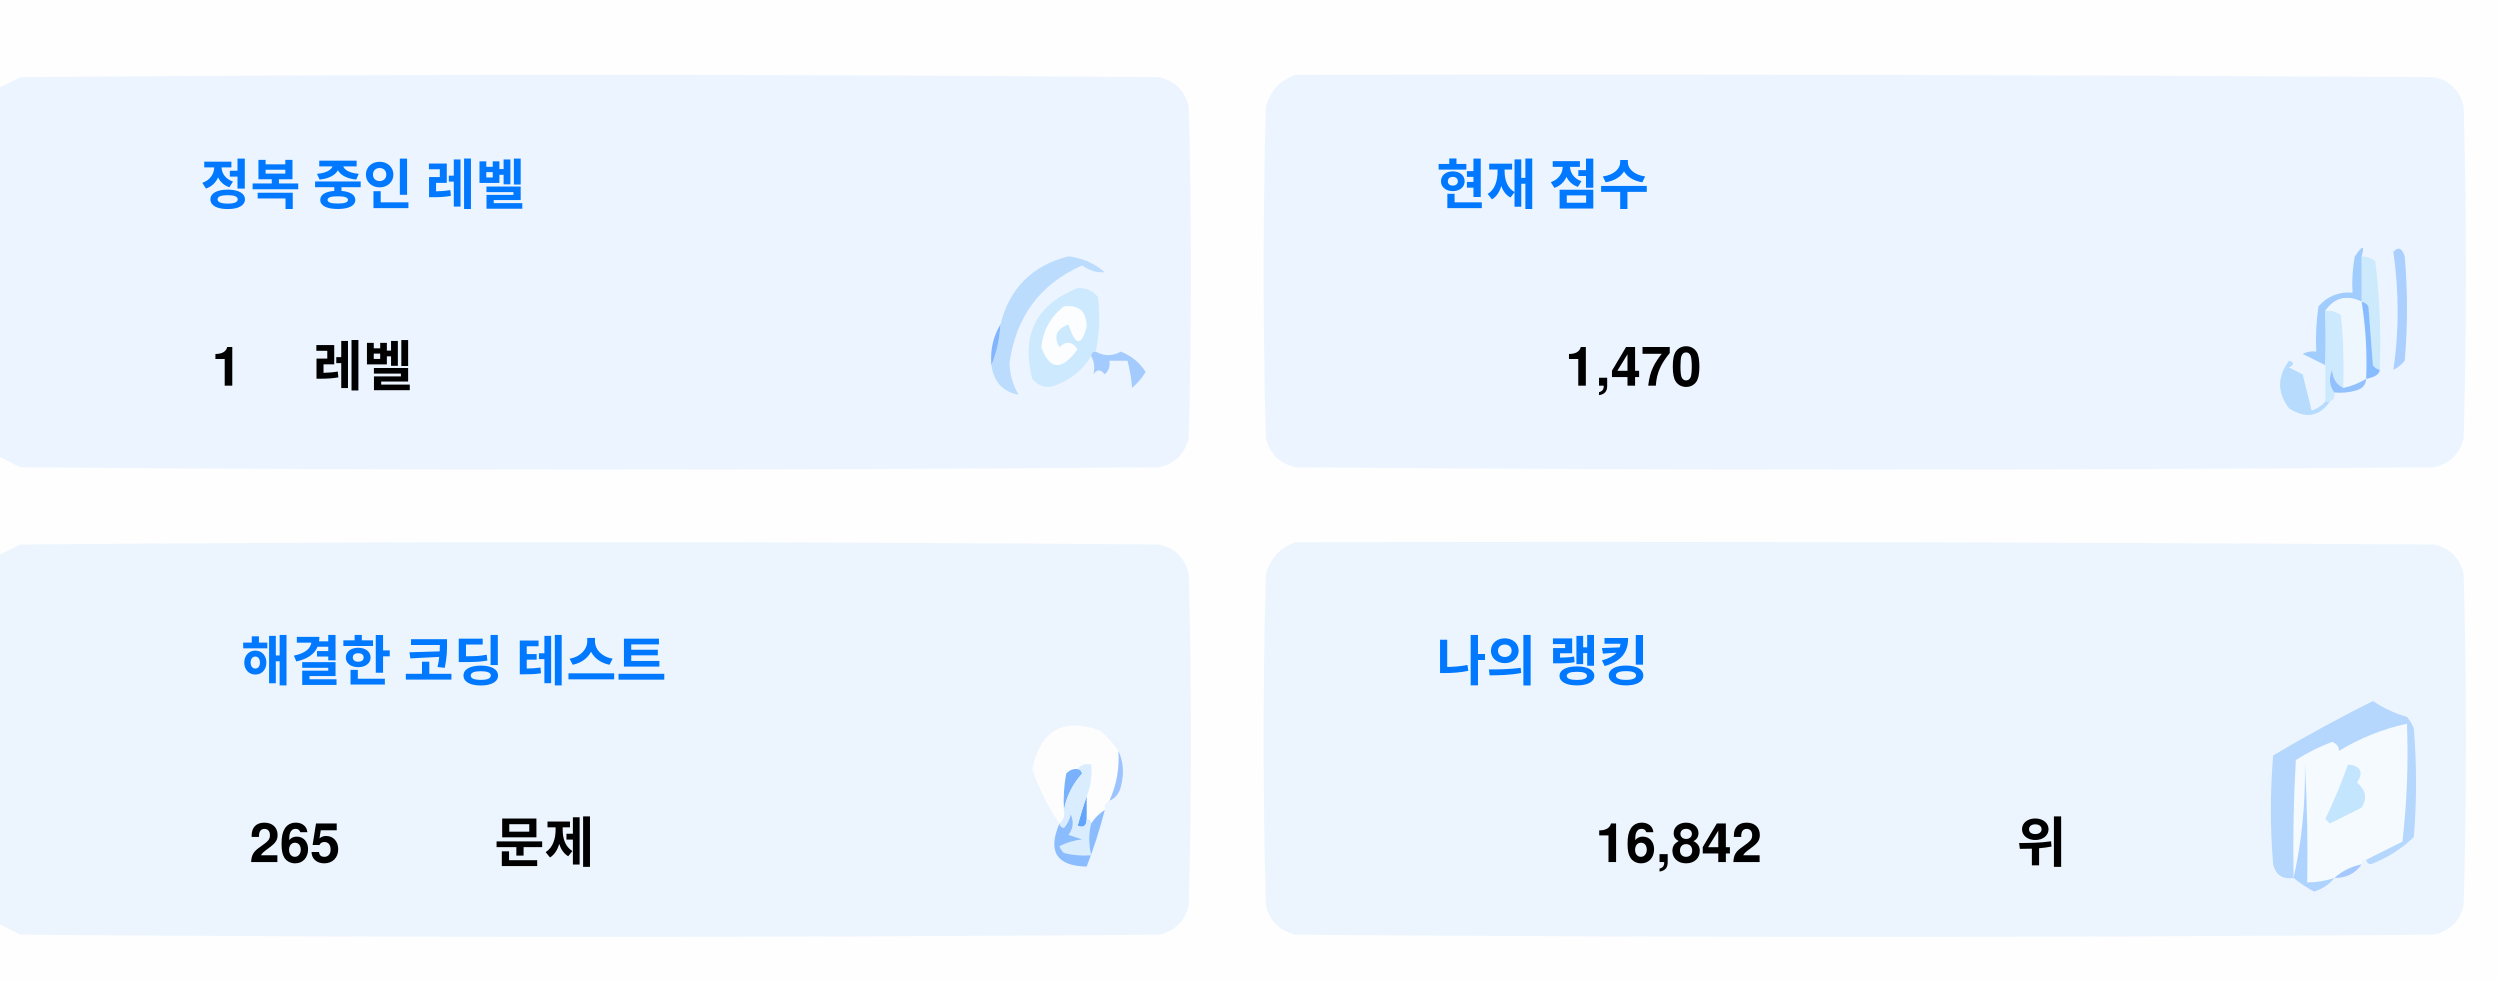
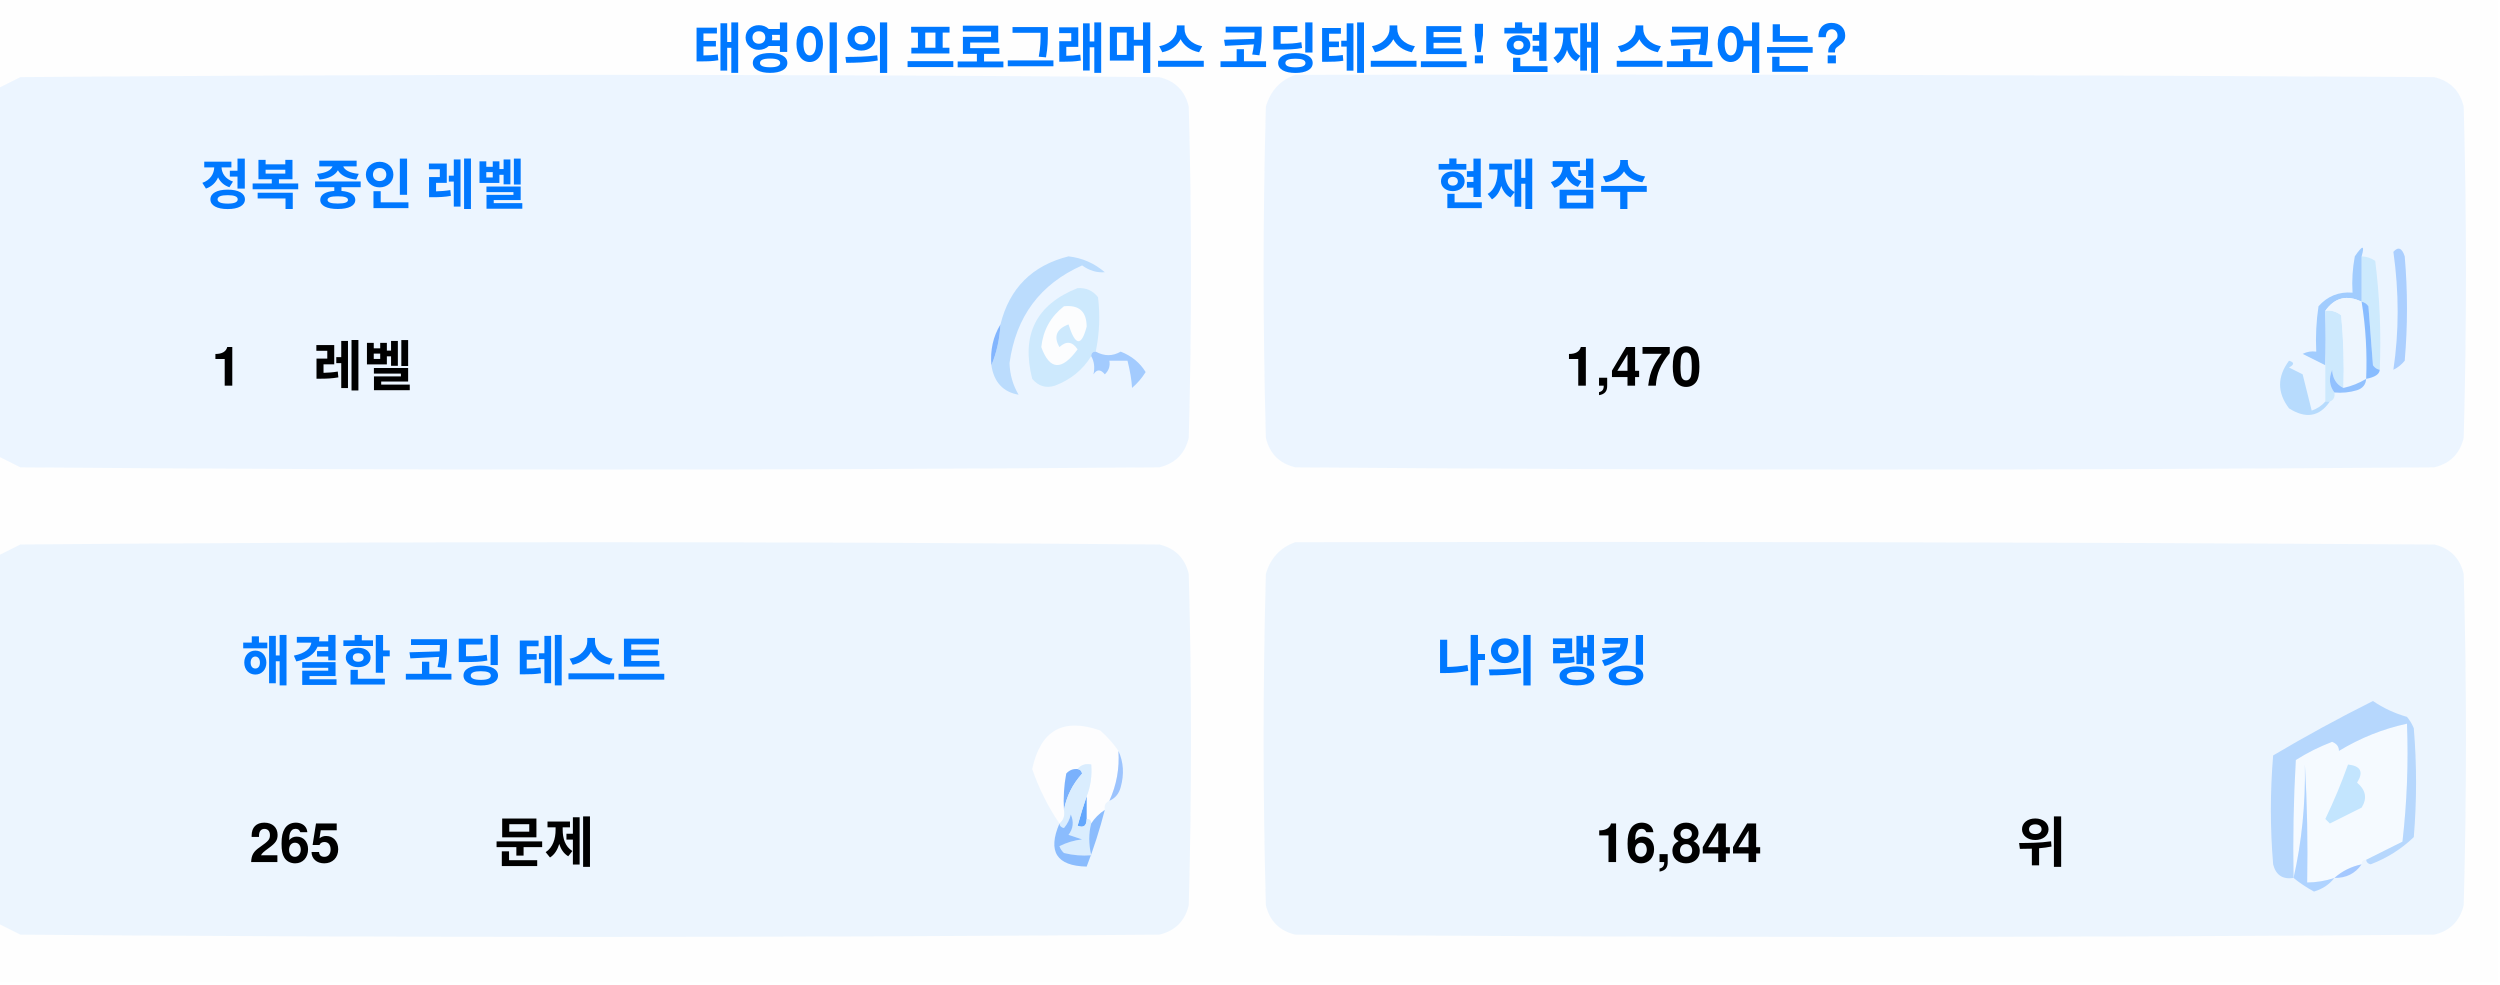
<svg xmlns="http://www.w3.org/2000/svg" version="1.1" width="551px" height="217px" style="shape-rendering:geometricPrecision; text-rendering:geometricPrecision; image-rendering:optimizeQuality; fill-rule:evenodd; clip-rule:evenodd">
  <style>
+             .prog {
+                 color: #ff78ff;
+                 font-size: 1.0rem;
+                 font-weight: bold;
+                 line-height: 1.0rem;
+                 font-family: -apple-system,BlinkMacSystemFont,Segoe UI,Helvetica,Arial,sans-serif,Apple Color Emoji,Segoe UI Emoji;
+             }
+ 
            .title {
                color: #0078ff;
                font-size: 1rem;
                line-height: 1.5rem;
                font-weight: bold;
                font-family: -apple-system,BlinkMacSystemFont,Segoe UI,Helvetica,Arial,sans-serif,Apple Color Emoji,Segoe UI Emoji;
            }
        
            .desc {
                color: #0078ff;
                font-size: 2.5rem;
                font-weight: bold;
                line-height: 1.5rem;
                font-family: -apple-system,BlinkMacSystemFont,Segoe UI,Helvetica,Arial,sans-serif,Apple Color Emoji,Segoe UI Emoji;
            }
        
            .desc-2 {
                color: #0078ff;
                font-size: 1rem;
                font-weight: bold;
                line-height: 1.5rem;
                font-family: -apple-system,BlinkMacSystemFont,Segoe UI,Helvetica,Arial,sans-serif,Apple Color Emoji,Segoe UI Emoji;
            }
        
            .text, .desc {
                animation: twinkling 4s ease-in-out infinite;
            }
        
            @keyframes twinkling {
                40% { opacity: 1; }
                50% { opacity: 0.5; }
                60% { opacity: 1; }
                70% { opacity: 0.5; }
                80% { opacity: 1; }
            };

            .programmers {
                color: #0078ff;
                font-size: 3rem;
                font-weight: bold;
                line-height: 1.5rem;
                font-family: -apple-system,BlinkMacSystemFont,Segoe UI,Helvetica,Arial,sans-serif,Apple Color Emoji,Segoe UI Emoji;
            }
        </style>
-   <text text-anchor="middle" class="programmers" style="fill:#0078ff;" stroke="#none" stroke-width="1">프로그래머스</text>
  <g>
    <path style="opacity:1" fill="#fefefe" d="M -0.5,-0.5 C 183.167,-0.5 366.833,-0.5 550.5,-0.5C 550.5,71.833 550.5,144.167 550.5,216.5C 366.833,216.5 183.167,216.5 -0.5,216.5C -0.5,212.167 -0.5,207.833 -0.5,203.5C 1.14,204.32 2.807,205.153 4.5,206C 88.167,206.667 171.833,206.667 255.5,206C 259,205.167 261.167,203 262,199.5C 262.667,175.167 262.667,150.833 262,126.5C 261.167,123 259,120.833 255.5,120C 171.833,119.333 88.167,119.333 4.5,120C 2.807,120.847 1.14,121.68 -0.5,122.5C -0.5,115.167 -0.5,107.833 -0.5,100.5C 1.14,101.32 2.807,102.153 4.5,103C 88.167,103.667 171.833,103.667 255.5,103C 259,102.167 261.167,100 262,96.5C 262.667,72.167 262.667,47.833 262,23.5C 261.167,20 259,17.833 255.5,17C 171.833,16.333 88.167,16.333 4.5,17C 2.807,17.847 1.14,18.68 -0.5,19.5C -0.5,12.833 -0.5,6.167 -0.5,-0.5 Z" />
  </g>
  <g>
    <path style="opacity:1" fill="#ecf5ff" d="M -0.5,100.5 C -0.5,73.5 -0.5,46.5 -0.5,19.5C 1.14,18.68 2.807,17.847 4.5,17C 88.167,16.333 171.833,16.333 255.5,17C 259,17.833 261.167,20 262,23.5C 262.667,47.833 262.667,72.167 262,96.5C 261.167,100 259,102.167 255.5,103C 171.833,103.667 88.167,103.667 4.5,103C 2.807,102.153 1.14,101.32 -0.5,100.5 Z" />
  </g>
  <g>
    <path style="opacity:1" fill="#ecf5ff" d="M 285.5,16.5 C 369.167,16.333 452.834,16.5 536.5,17C 540,17.833 542.167,20 543,23.5C 543.667,47.833 543.667,72.167 543,96.5C 542.167,100 540,102.167 536.5,103C 452.833,103.667 369.167,103.667 285.5,103C 282,102.167 279.833,100 279,96.5C 278.333,72.167 278.333,47.833 279,23.5C 280.018,19.985 282.185,17.652 285.5,16.5 Z" />
  </g>
  <g>
    <path style="opacity:1" fill="#cdeafd" d="M 520.5,56.5 C 521.583,56.539 522.583,56.873 523.5,57.5C 524.498,65.472 524.831,73.472 524.5,81.5C 523.883,81.389 523.383,81.056 523,80.5C 522.667,76.167 522.333,71.833 522,67.5C 521.617,66.944 521.117,66.611 520.5,66.5C 520.5,63.167 520.5,59.833 520.5,56.5 Z" />
  </g>
  <g>
    <path style="opacity:1" fill="#abcfff" d="M 527.5,55.5 C 528.566,54.308 529.399,54.641 530,56.5C 530.667,64.167 530.667,71.833 530,79.5C 529.311,80.357 528.478,81.023 527.5,81.5C 528.758,73.08 528.758,64.414 527.5,55.5 Z" />
  </g>
  <g>
    <path style="opacity:1" fill="#bbdcfd" d="M 218.5,80.5 C 219.657,77.727 220.324,74.727 220.5,71.5C 222.49,63.51 227.49,58.51 235.5,56.5C 238.528,56.847 241.194,58.014 243.5,60C 241.744,60.141 240.078,59.641 238.5,58.5C 229.247,62.607 223.914,69.773 222.5,80C 222.565,82.526 223.232,84.859 224.5,87C 221.07,86.397 219.07,84.231 218.5,80.5 Z" />
  </g>
  <g>
    <path style="opacity:1" fill="#cde9fd" d="M 241.5,77.5 C 240.833,77.5 240.5,77.833 240.5,78.5C 238.628,81.529 235.961,83.695 232.5,85C 230.536,85.624 228.869,85.124 227.5,83.5C 225.021,73.791 228.354,67.124 237.5,63.5C 239.374,63.39 240.874,64.056 242,65.5C 242.497,69.524 242.331,73.524 241.5,77.5 Z" />
  </g>
  <g>
    <path style="opacity:1" fill="#fcfdfe" d="M 234.5,67.5 C 237.826,67.162 239.493,68.662 239.5,72C 238.334,76.434 237,76.267 235.5,71.5C 232.832,72.515 232.166,74.182 233.5,76.5C 235.017,75.089 236.351,75.256 237.5,77C 234.006,81.771 231.34,81.605 229.5,76.5C 229.904,72.771 231.571,69.771 234.5,67.5 Z" />
  </g>
  <g>
    <path style="opacity:1" fill="#a1ccfe" d="M 520.5,56.5 C 520.5,59.833 520.5,63.167 520.5,66.5C 517.238,64.922 514.572,65.589 512.5,68.5C 512.617,72.81 512.617,76.81 512.5,80.5C 510.86,79.68 509.193,78.847 507.5,78C 508.448,77.517 509.448,77.35 510.5,77.5C 510.335,74.15 510.502,70.817 511,67.5C 512.995,65.253 515.495,64.253 518.5,64.5C 518.336,61.813 518.503,59.146 519,56.5C 520.731,53.969 521.231,53.969 520.5,56.5 Z" />
  </g>
  <g>
    <path style="opacity:1" fill="#cde9fd" d="M 512.5,68.5 C 513.822,68.33 514.989,68.663 516,69.5C 516.499,74.823 516.666,80.156 516.5,85.5C 514.955,84.77 514.122,83.437 514,81.5C 513.22,83.387 513.387,85.054 514.5,86.5C 514.672,87.492 514.338,88.158 513.5,88.5C 513.167,88.5 512.833,88.5 512.5,88.5C 512.5,85.833 512.5,83.167 512.5,80.5C 512.617,76.81 512.617,72.81 512.5,68.5 Z" />
  </g>
  <g>
    <path style="opacity:1" fill="#eef6fe" d="M 520.5,66.5 C 521.407,72.106 521.74,77.773 521.5,83.5C 519.95,84.441 518.284,85.108 516.5,85.5C 516.666,80.156 516.499,74.823 516,69.5C 514.989,68.663 513.822,68.33 512.5,68.5C 514.572,65.589 517.238,64.922 520.5,66.5 Z" />
  </g>
  <g>
    <path style="opacity:1" fill="#88bcff" d="M 520.5,66.5 C 521.117,66.611 521.617,66.944 522,67.5C 522.333,71.833 522.667,76.167 523,80.5C 523.383,81.056 523.883,81.389 524.5,81.5C 524.445,82.469 523.445,83.136 521.5,83.5C 521.74,77.773 521.407,72.106 520.5,66.5 Z" />
  </g>
  <g>
    <path style="opacity:1" fill="#82b5fe" d="M 220.5,71.5 C 220.324,74.727 219.657,77.727 218.5,80.5C 218.215,77.171 218.882,74.171 220.5,71.5 Z" />
  </g>
  <g>
    <path style="opacity:1" fill="#a3cbfe" d="M 240.5,78.5 C 240.5,77.833 240.833,77.5 241.5,77.5C 243.391,78.536 245.224,78.536 247,77.5C 249.391,78.429 251.225,79.929 252.5,82C 251.681,83.319 250.681,84.486 249.5,85.5C 249.409,83.777 249.075,81.777 248.5,79.5C 247.167,79.5 245.833,79.5 244.5,79.5C 244.719,80.675 244.386,81.675 243.5,82.5C 242.575,81.359 241.741,81.359 241,82.5C 241.331,80.981 241.164,79.648 240.5,78.5 Z" />
  </g>
  <g>
    <path style="opacity:1" fill="#b7dbfd" d="M 512.5,88.5 C 512.833,88.5 513.167,88.5 513.5,88.5C 511.199,91.857 508.199,92.357 504.5,90C 501.872,86.535 501.872,83.035 504.5,79.5C 505.696,79.846 505.696,80.346 504.5,81C 505.5,81.5 506.5,82 507.5,82.5C 508.167,85.167 508.833,87.833 509.5,90.5C 510.739,90.058 511.739,89.391 512.5,88.5 Z" />
  </g>
  <g>
    <path style="opacity:1" fill="#92c1fe" d="M 516.5,85.5 C 518.284,85.108 519.95,84.441 521.5,83.5C 521.423,84.75 520.756,85.583 519.5,86C 517.866,86.493 516.199,86.66 514.5,86.5C 513.387,85.054 513.22,83.387 514,81.5C 514.122,83.437 514.955,84.77 516.5,85.5 Z" />
  </g>
  <g>
    <path style="opacity:1" fill="#ecf5fe" d="M -0.5,203.5 C -0.5,176.5 -0.5,149.5 -0.5,122.5C 1.14,121.68 2.807,120.847 4.5,120C 88.167,119.333 171.833,119.333 255.5,120C 259,120.833 261.167,123 262,126.5C 262.667,150.833 262.667,175.167 262,199.5C 261.167,203 259,205.167 255.5,206C 171.833,206.667 88.167,206.667 4.5,206C 2.807,205.153 1.14,204.32 -0.5,203.5 Z" />
  </g>
  <g>
    <path style="opacity:1" fill="#ecf5fe" d="M 285.5,119.5 C 369.167,119.333 452.834,119.5 536.5,120C 540,120.833 542.167,123 543,126.5C 543.667,150.833 543.667,175.167 543,199.5C 542.167,203 540,205.167 536.5,206C 452.833,206.667 369.167,206.667 285.5,206C 282,205.167 279.833,203 279,199.5C 278.333,175.167 278.333,150.833 279,126.5C 280.018,122.985 282.185,120.652 285.5,119.5 Z" />
  </g>
  <g>
    <path style="opacity:1" fill="#fdfdfe" d="M 246.5,165.5 C 246.758,169.367 246.092,173.034 244.5,176.5C 243.662,176.842 243.328,177.508 243.5,178.5C 242.272,179.306 241.272,180.306 240.5,181.5C 240.5,180.833 240.167,180.5 239.5,180.5C 239.5,178.833 239.5,177.167 239.5,175.5C 240.369,173.283 240.702,170.95 240.5,168.5C 239.209,168.263 238.209,168.596 237.5,169.5C 236.504,169.414 235.671,169.748 235,170.5C 234.503,173.146 234.336,175.813 234.5,178.5C 234.737,179.791 234.404,180.791 233.5,181.5C 230.986,177.806 228.986,173.806 227.5,169.5C 229.309,160.957 234.309,158.124 242.5,161C 244.07,162.397 245.404,163.897 246.5,165.5 Z" />
  </g>
  <g>
    <path style="opacity:1" fill="#f5faff" d="M 521.5,189.5 C 520.833,189.5 520.5,189.833 520.5,190.5C 518.181,190.992 516.181,191.992 514.5,193.5C 512.565,194.15 510.565,194.483 508.5,194.5C 508.666,185.827 508.5,177.16 508,168.5C 508.141,177.227 507.308,185.56 505.5,193.5C 505.334,184.827 505.5,176.16 506,167.5C 508.527,165.903 511.194,164.57 514,163.5C 515.011,163.892 515.511,164.559 515.5,165.5C 520.21,162.641 525.21,160.641 530.5,159.5C 530.831,168.192 530.498,176.859 529.5,185.5C 526.807,186.847 524.14,188.18 521.5,189.5 Z" />
  </g>
  <g>
    <path style="opacity:1" fill="#b6d7fd" d="M 521.5,189.5 C 524.14,188.18 526.807,186.847 529.5,185.5C 530.498,176.859 530.831,168.192 530.5,159.5C 525.21,160.641 520.21,162.641 515.5,165.5C 515.511,164.559 515.011,163.892 514,163.5C 511.194,164.57 508.527,165.903 506,167.5C 505.5,176.16 505.334,184.827 505.5,193.5C 503.089,193.863 501.589,192.863 501,190.5C 500.333,182.5 500.333,174.5 501,166.5C 508.173,162.246 515.507,158.246 523,154.5C 525.304,156.068 527.804,157.235 530.5,158C 531.126,158.75 531.626,159.584 532,160.5C 532.667,168.5 532.667,176.5 532,184.5C 529.292,187.111 526.125,189.111 522.5,190.5C 521.893,190.376 521.56,190.043 521.5,189.5 Z" />
  </g>
  <g>
    <path style="opacity:1" fill="#c3e5fe" d="M 517.5,168.5 C 520.317,168.801 520.984,170.134 519.5,172.5C 521.439,174.122 521.772,175.956 520.5,178C 518.167,179.167 515.833,180.333 513.5,181.5C 513.167,181.167 512.833,180.833 512.5,180.5C 514.414,176.515 516.081,172.515 517.5,168.5 Z" />
  </g>
  <g>
    <path style="opacity:1" fill="#7ab1fc" d="M 237.5,169.5 C 238.043,169.56 238.376,169.893 238.5,170.5C 236.395,172.836 235.062,175.503 234.5,178.5C 234.336,175.813 234.503,173.146 235,170.5C 235.671,169.748 236.504,169.414 237.5,169.5 Z" />
  </g>
  <g>
    <path style="opacity:1" fill="#afd3ff" d="M 514.5,193.5 C 513.378,194.947 511.878,195.947 510,196.5C 508.348,195.601 506.848,194.601 505.5,193.5C 507.308,185.56 508.141,177.227 508,168.5C 508.5,177.16 508.666,185.827 508.5,194.5C 510.565,194.483 512.565,194.15 514.5,193.5 Z" />
  </g>
  <g>
    <path style="opacity:1" fill="#9cc3fd" d="M 246.5,165.5 C 247.634,167.966 247.801,170.633 247,173.5C 246.623,174.942 245.79,175.942 244.5,176.5C 246.092,173.034 246.758,169.367 246.5,165.5 Z" />
  </g>
  <g>
    <path style="opacity:1" fill="#62a6fc" d="M 239.5,175.5 C 239.5,177.167 239.5,178.833 239.5,180.5C 239.483,182.028 238.816,182.528 237.5,182C 238.117,179.723 238.784,177.556 239.5,175.5 Z" />
  </g>
  <g>
    <path style="opacity:1" fill="#daedfe" d="M 237.5,169.5 C 238.209,168.596 239.209,168.263 240.5,168.5C 240.702,170.95 240.369,173.283 239.5,175.5C 238.784,177.556 238.117,179.723 237.5,182C 238.816,182.528 239.483,182.028 239.5,180.5C 240.167,180.5 240.5,180.833 240.5,181.5C 239.918,183.669 239.918,186.002 240.5,188.5C 238.473,188.662 236.473,188.495 234.5,188C 234.043,187.586 233.709,187.086 233.5,186.5C 235.078,185.702 236.744,185.202 238.5,185C 237.5,184.667 236.5,184.333 235.5,184C 236.554,182.612 236.72,181.112 236,179.5C 235.751,180.624 235.251,181.624 234.5,182.5C 233.893,182.376 233.56,182.043 233.5,181.5C 234.404,180.791 234.737,179.791 234.5,178.5C 235.062,175.503 236.395,172.836 238.5,170.5C 238.376,169.893 238.043,169.56 237.5,169.5 Z" />
  </g>
  <g>
    <path style="opacity:1" fill="#8bbcfd" d="M 243.5,178.5 C 242.395,182.803 241.062,186.969 239.5,191C 232.857,190.847 230.857,187.68 233.5,181.5C 233.56,182.043 233.893,182.376 234.5,182.5C 235.251,181.624 235.751,180.624 236,179.5C 236.72,181.112 236.554,182.612 235.5,184C 236.5,184.333 237.5,184.667 238.5,185C 236.744,185.202 235.078,185.702 233.5,186.5C 233.709,187.086 234.043,187.586 234.5,188C 236.473,188.495 238.473,188.662 240.5,188.5C 239.918,186.002 239.918,183.669 240.5,181.5C 241.272,180.306 242.272,179.306 243.5,178.5 Z" />
  </g>
  <g>
    <path style="opacity:1" fill="#a4c8ff" d="M 520.5,190.5 C 519.089,192.539 517.089,193.539 514.5,193.5C 516.181,191.992 518.181,190.992 520.5,190.5 Z" />
  </g>
+   <text text-anchor="middle" x="280" y="15" class="prog" style="fill:#0078ff;" stroke="#none" stroke-width="1">태영이의 프로그래머스 코딩테스트! 현재 스코어는?</text>
  <text text-anchor="middle" x="80" y="45" class="title" style="fill:#0078ff;" stroke="#none" stroke-width="1">정복 중인 레벨</text>
  <text text-anchor="middle" x="50" y="85" class="desc" stroke="#none" stroke-width="1">1</text>
  <text text-anchor="middle" x="80" y="85" class="desc-2" stroke="#none" stroke-width="1">레벨</text>
  <text text-anchor="middle" x="340" y="45" class="title" style="fill:#0078ff;" stroke="#none" stroke-width="1">현재 점수</text>
  <text text-anchor="middle" x="360" y="85" class="desc" stroke="#none" stroke-width="1">1,470</text>
  <text text-anchor="middle" x="100" y="150" class="title" style="fill:#0078ff;" stroke="#none" stroke-width="1">해결한 코딩 테스트</text>
  <text text-anchor="middle" x="65" y="190" class="desc" stroke="#none" stroke-width="1">265</text>
  <text text-anchor="middle" x="120" y="190" class="desc-2" stroke="#none" stroke-width="1">문제</text>
  <text text-anchor="middle" x="340" y="150" class="title" style="fill:#0078ff;" stroke="#none" stroke-width="1">나의 랭킹</text>
-   <text text-anchor="middle" x="370" y="190" class="desc" stroke="#none" stroke-width="1">16,842</text>
+   <text text-anchor="middle" x="370" y="190" class="desc" stroke="#none" stroke-width="1">16,844</text>
  <text text-anchor="middle" x="450" y="190" class="desc-2" stroke="#none" stroke-width="1">위</text>
</svg>
